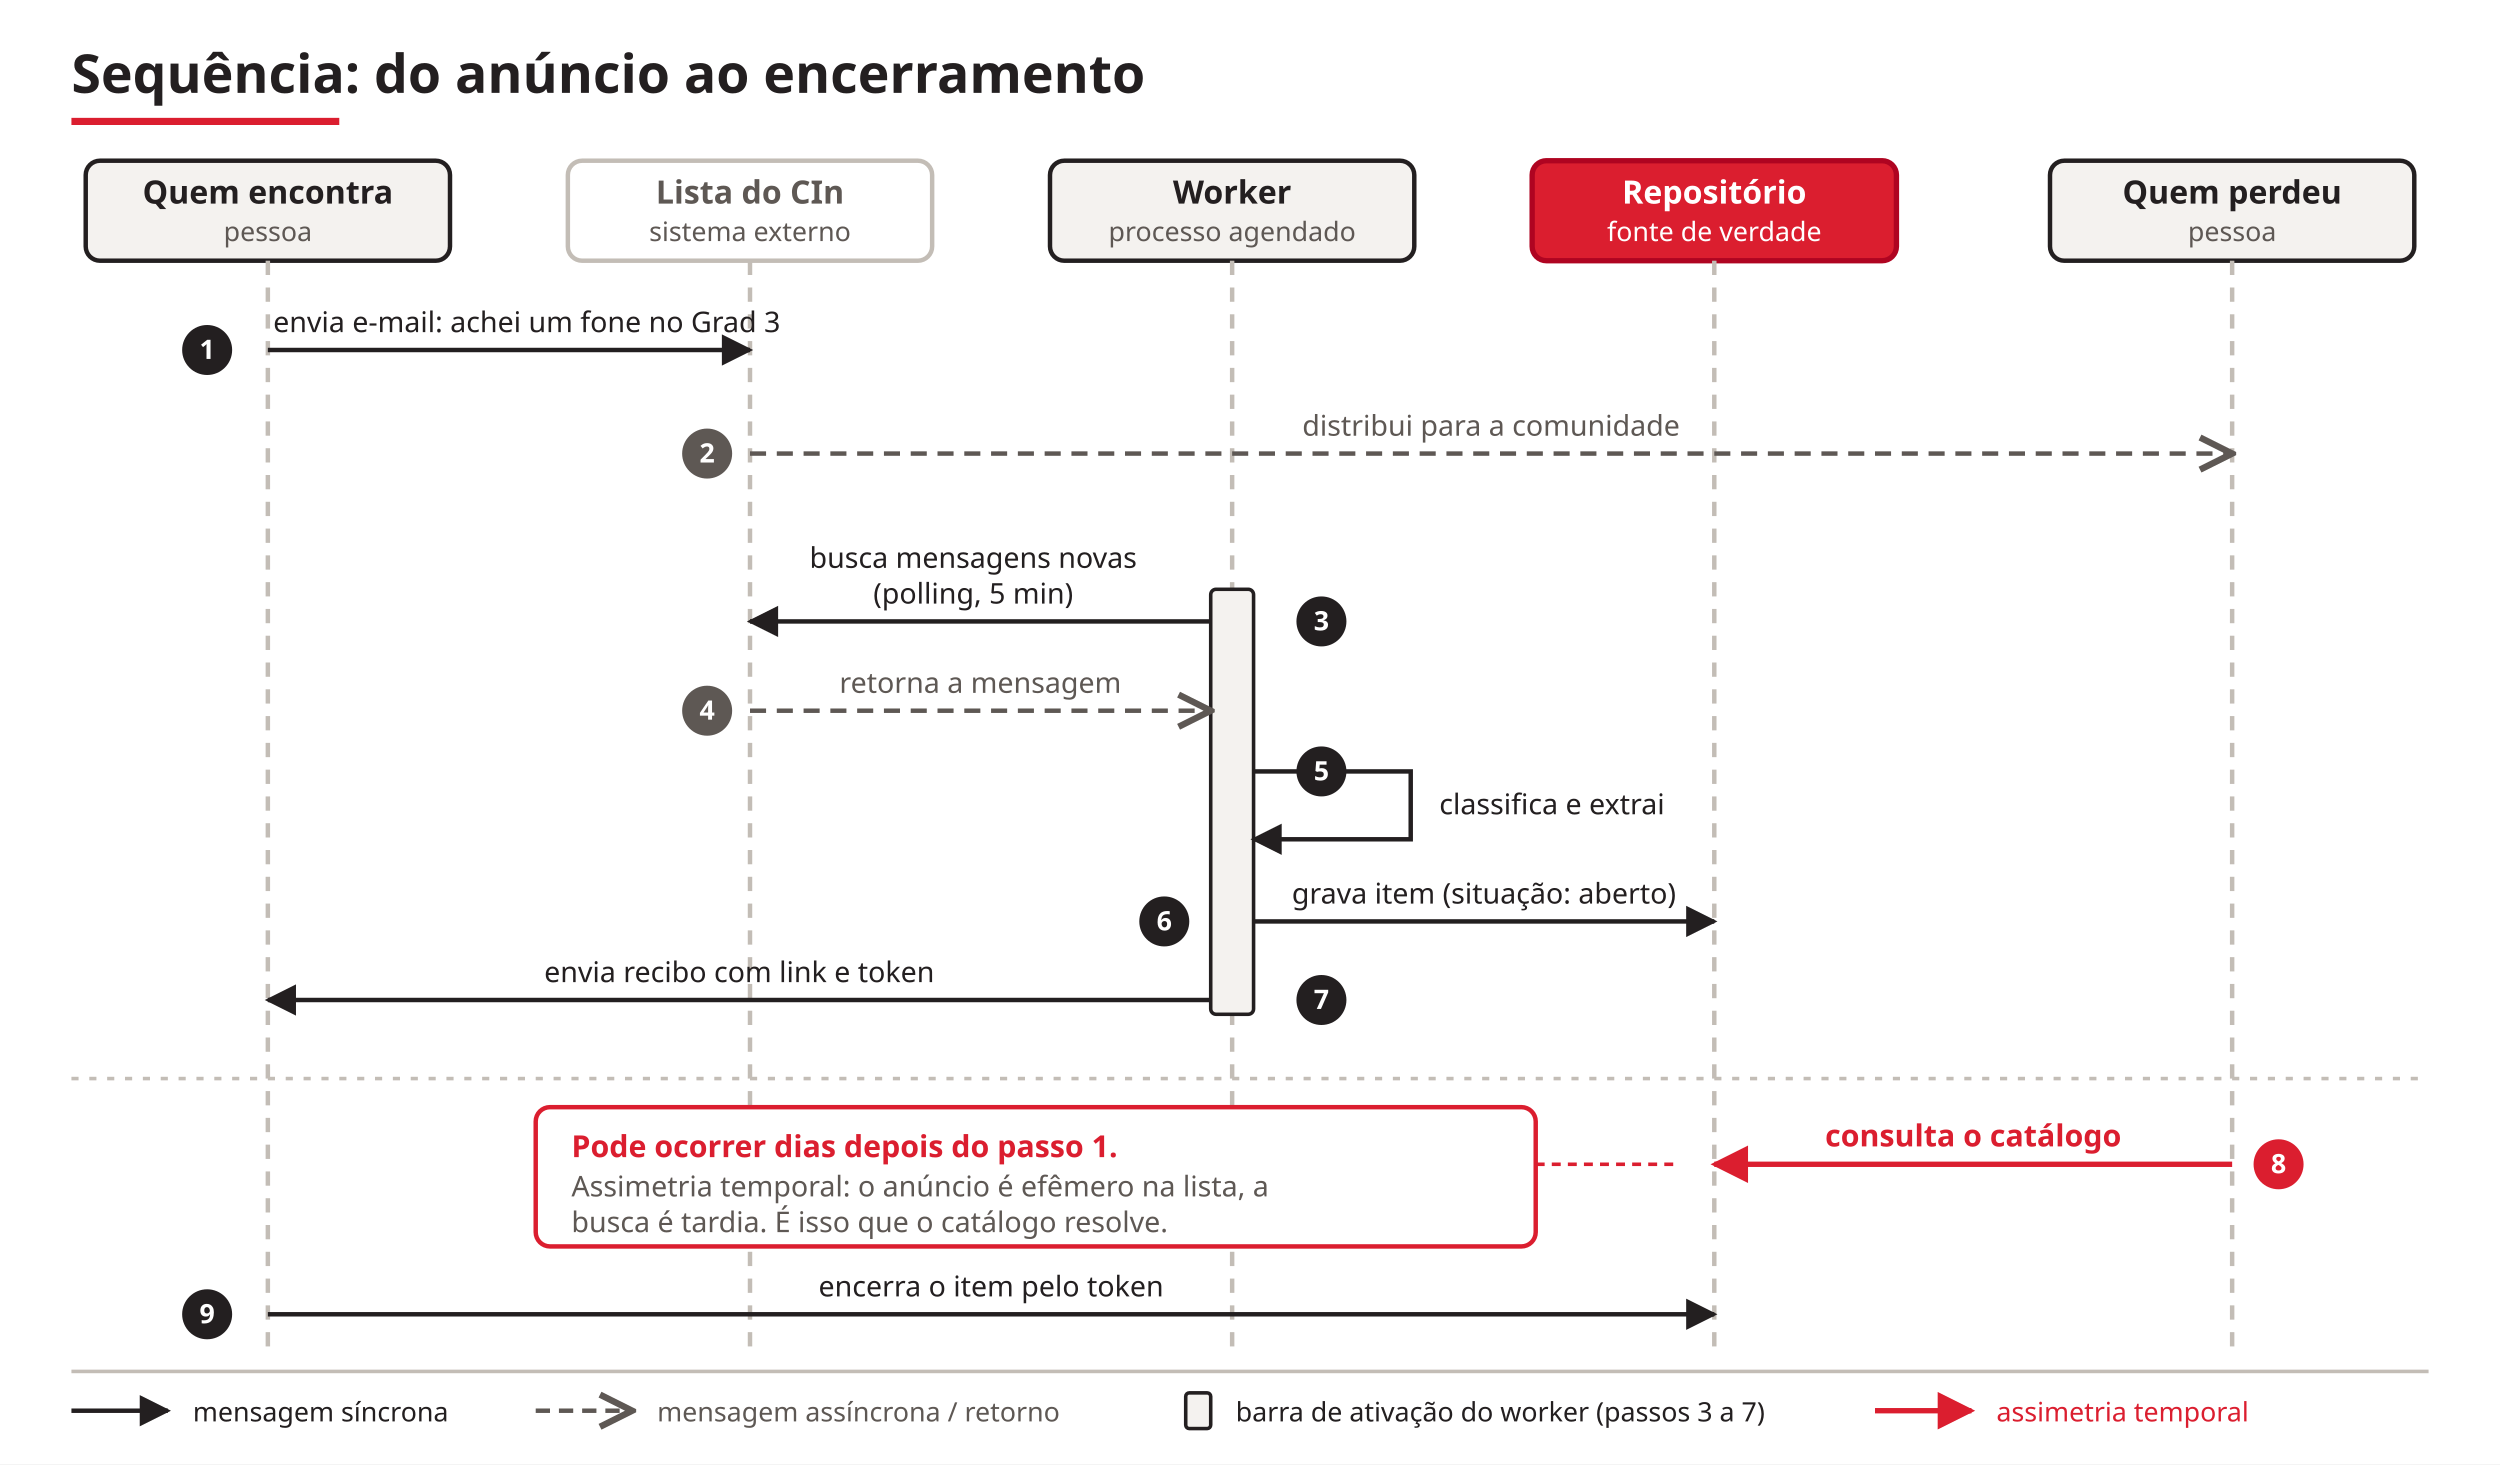
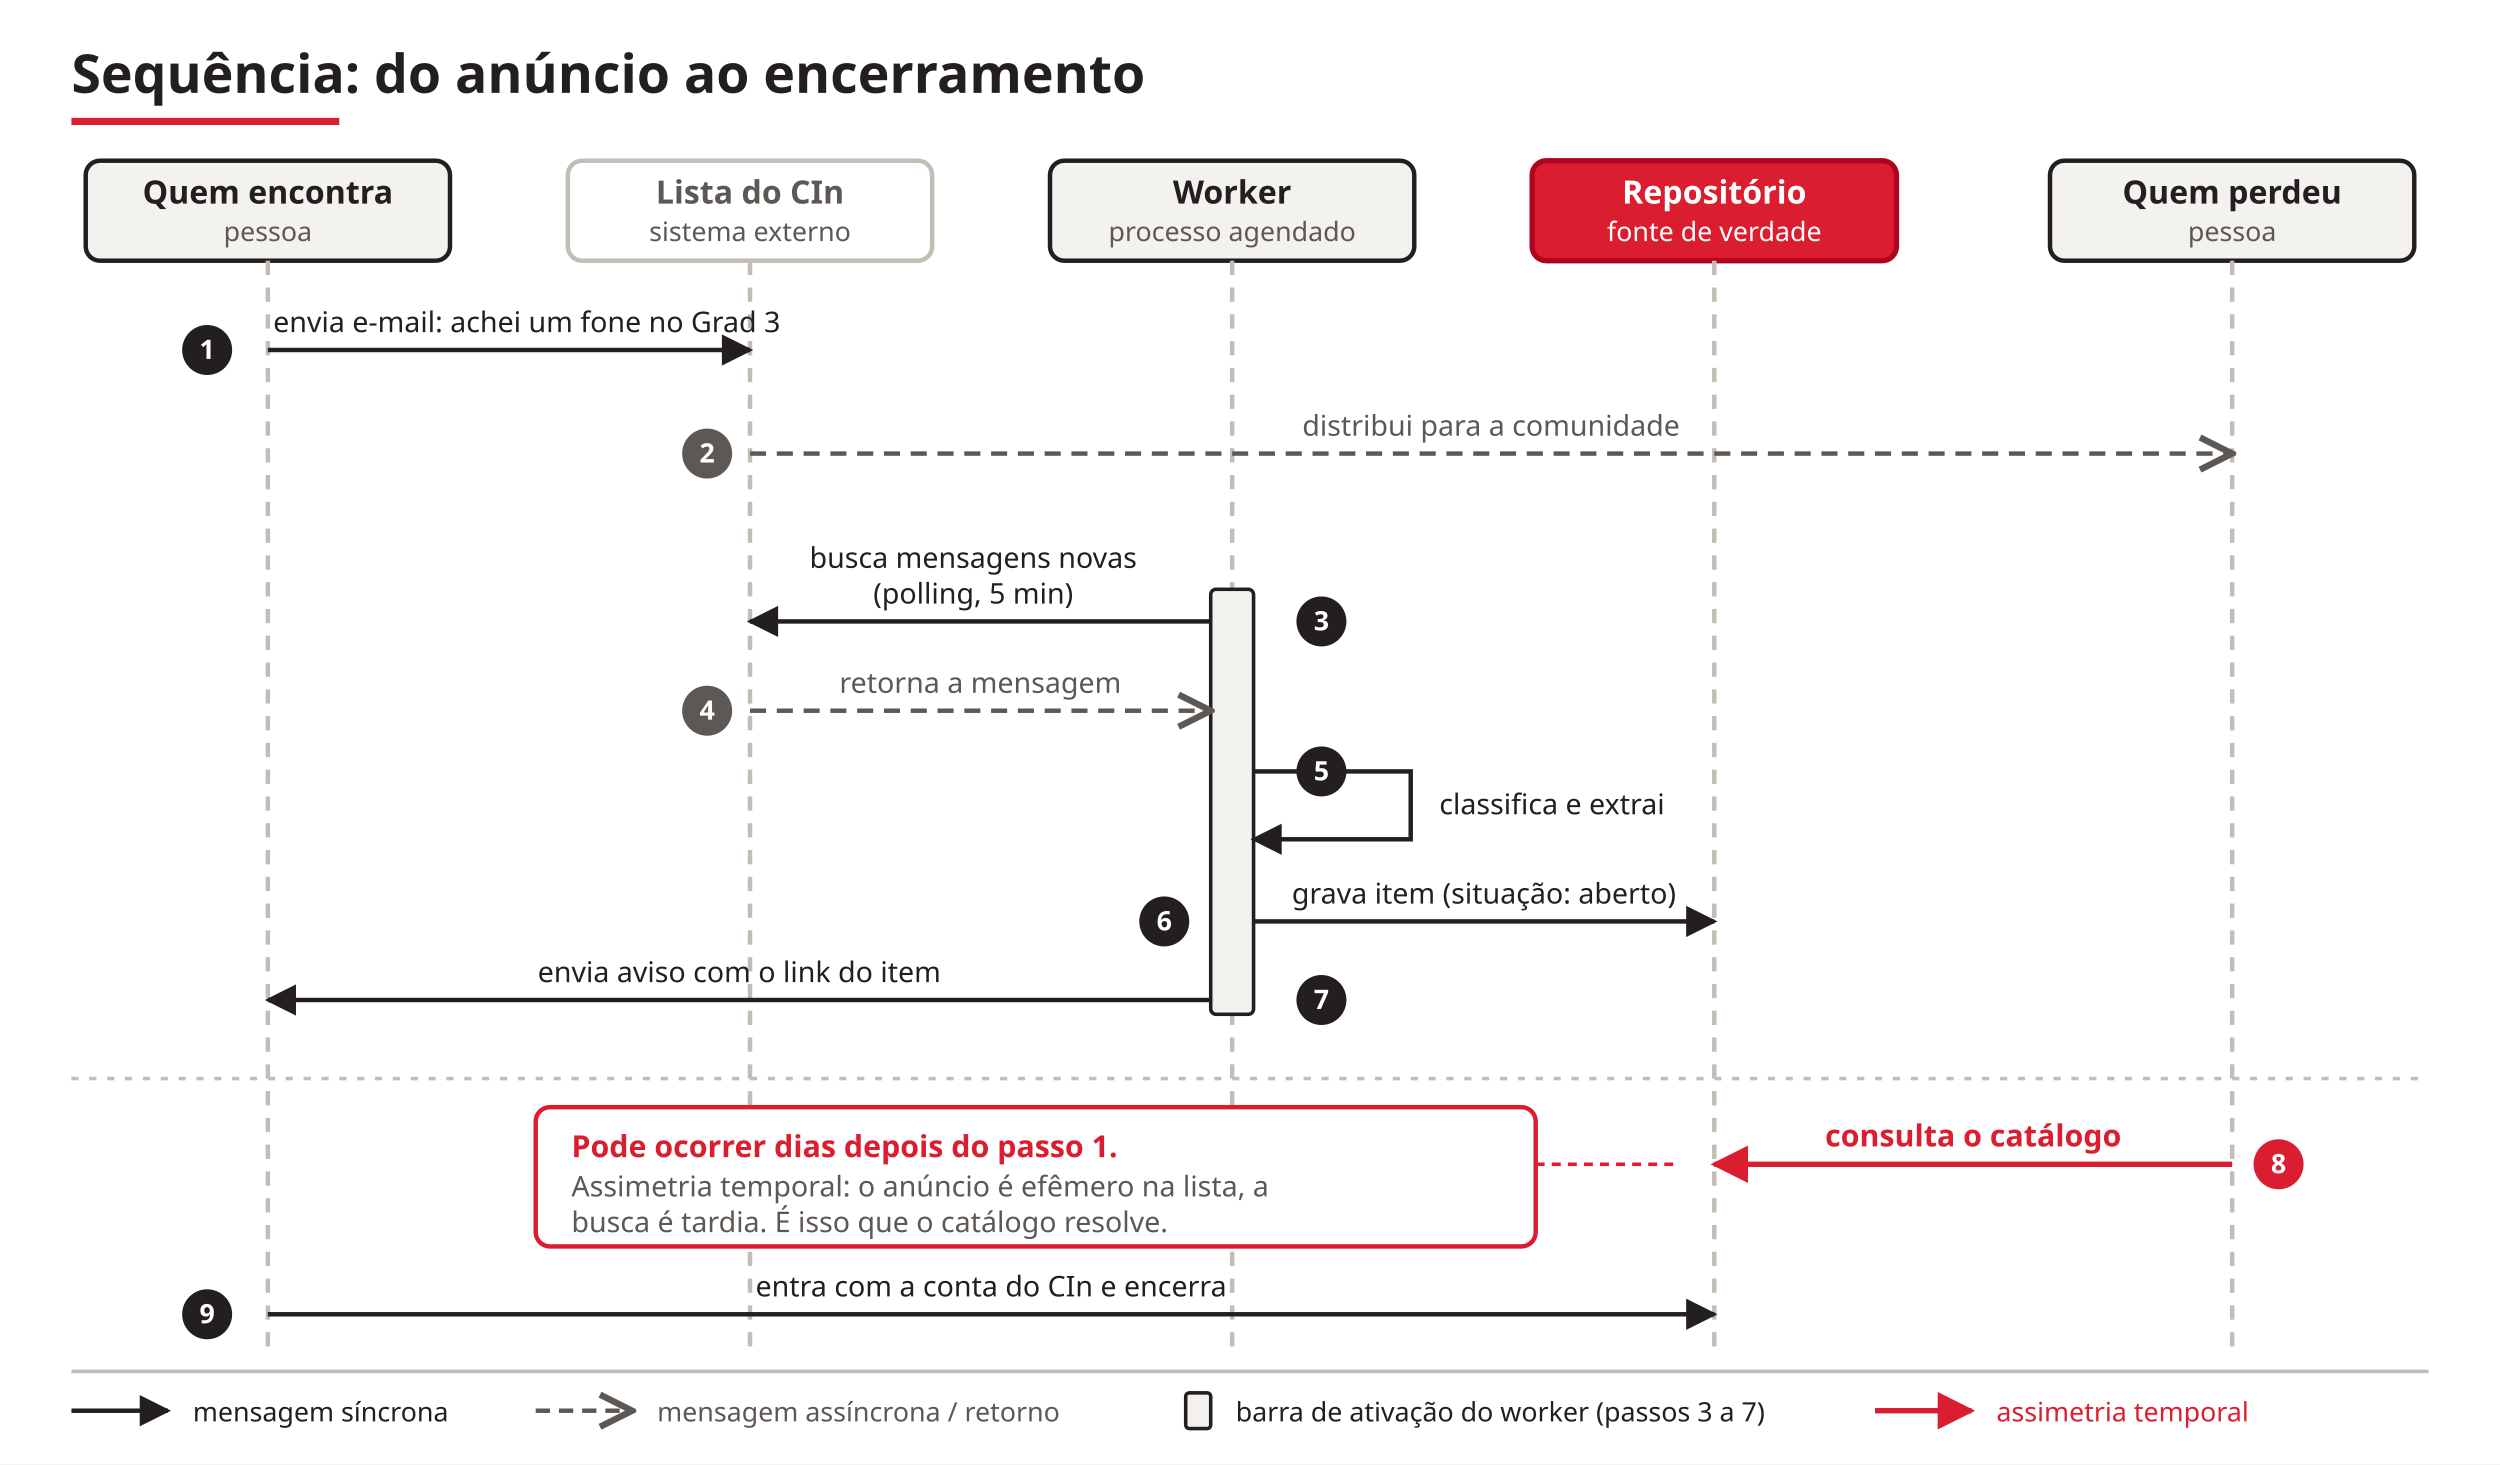
<svg xmlns="http://www.w3.org/2000/svg" viewBox="0 0 1400 820" width="1400" height="820">
  <defs>
    <marker id="arrowSolid4" viewBox="0 0 10 10" refX="9" refY="5" markerWidth="7" markerHeight="7" orient="auto-start-reverse">
      <path d="M 0 0 L 10 5 L 0 10 z" fill="#231F20" />
    </marker>
    <marker id="arrowRed4" viewBox="0 0 10 10" refX="9" refY="5" markerWidth="7" markerHeight="7" orient="auto-start-reverse">
      <path d="M 0 0 L 10 5 L 0 10 z" fill="#DB1E2F" />
    </marker>
    <marker id="arrowOpen4" viewBox="0 0 10 10" refX="9" refY="5" markerWidth="9" markerHeight="9" orient="auto-start-reverse">
      <path d="M 1 1 L 9 5 L 1 9" fill="none" stroke="#5E5854" stroke-width="1.6" />
    </marker>
  </defs>
  <rect x="0" y="0" width="1400" height="820" fill="#FFFFFF" />
  <text x="40" y="52" font-family="Mulish, Segoe UI, system-ui, sans-serif" font-size="30" font-weight="700" fill="#231F20">Sequência: do anúncio ao encerramento</text>
  <rect x="40" y="66" width="150" height="4" fill="#DB1E2F" />
  <rect x="48" y="90" width="204" height="56" rx="8" fill="#F4F2EF" stroke="#231F20" stroke-width="2.5" />
  <text x="150" y="114" text-anchor="middle" font-family="Mulish, Segoe UI, system-ui, sans-serif" font-size="18" font-weight="700" fill="#231F20">Quem encontra</text>
  <text x="150" y="135" text-anchor="middle" font-family="Mulish, Segoe UI, system-ui, sans-serif" font-size="15" fill="#5E5854">pessoa</text>
  <rect x="318" y="90" width="204" height="56" rx="8" fill="#FFFFFF" stroke="#C3BDB6" stroke-width="2.5" />
  <text x="420" y="114" text-anchor="middle" font-family="Mulish, Segoe UI, system-ui, sans-serif" font-size="18" font-weight="700" fill="#5E5854">Lista do CIn</text>
  <text x="420" y="135" text-anchor="middle" font-family="Mulish, Segoe UI, system-ui, sans-serif" font-size="15" fill="#5E5854">sistema externo</text>
  <rect x="588" y="90" width="204" height="56" rx="8" fill="#F4F2EF" stroke="#231F20" stroke-width="2.5" />
  <text x="690" y="114" text-anchor="middle" font-family="Mulish, Segoe UI, system-ui, sans-serif" font-size="18" font-weight="700" fill="#231F20">Worker</text>
  <text x="690" y="135" text-anchor="middle" font-family="Mulish, Segoe UI, system-ui, sans-serif" font-size="15" fill="#5E5854">processo agendado</text>
  <rect x="858" y="90" width="204" height="56" rx="8" fill="#DB1E2F" stroke="#AF0421" stroke-width="3" />
  <text x="960" y="114" text-anchor="middle" font-family="Mulish, Segoe UI, system-ui, sans-serif" font-size="18" font-weight="700" fill="#FFFFFF">Repositório</text>
  <text x="960" y="135" text-anchor="middle" font-family="Mulish, Segoe UI, system-ui, sans-serif" font-size="15" fill="#FFFFFF">fonte de verdade</text>
  <rect x="1148" y="90" width="204" height="56" rx="8" fill="#F4F2EF" stroke="#231F20" stroke-width="2.5" />
  <text x="1250" y="114" text-anchor="middle" font-family="Mulish, Segoe UI, system-ui, sans-serif" font-size="18" font-weight="700" fill="#231F20">Quem perdeu</text>
  <text x="1250" y="135" text-anchor="middle" font-family="Mulish, Segoe UI, system-ui, sans-serif" font-size="15" fill="#5E5854">pessoa</text>
  <path d="M 150 146 L 150 756" fill="none" stroke="#C3BDB6" stroke-width="2.5" stroke-dasharray="8 7" />
  <path d="M 420 146 L 420 756" fill="none" stroke="#C3BDB6" stroke-width="2.5" stroke-dasharray="8 7" />
  <path d="M 690 146 L 690 756" fill="none" stroke="#C3BDB6" stroke-width="2.5" stroke-dasharray="8 7" />
  <path d="M 960 146 L 960 756" fill="none" stroke="#C3BDB6" stroke-width="2.5" stroke-dasharray="8 7" />
  <path d="M 1250 146 L 1250 756" fill="none" stroke="#C3BDB6" stroke-width="2.5" stroke-dasharray="8 7" />
  <rect x="678" y="330" width="24" height="238" rx="3" fill="#F4F2EF" stroke="#231F20" stroke-width="2" />
  <path d="M 150 196 L 420 196" fill="none" stroke="#231F20" stroke-width="2.5" marker-end="url(#arrowSolid4)" />
  <circle cx="116" cy="196" r="14" fill="#231F20" />
  <text x="116" y="201" text-anchor="middle" font-family="Mulish, Segoe UI, system-ui, sans-serif" font-size="15" font-weight="700" fill="#FFFFFF">1</text>
  <text x="295" y="186" text-anchor="middle" font-family="Mulish, Segoe UI, system-ui, sans-serif" font-size="16" fill="#231F20">envia e-mail: achei um fone no Grad 3</text>
  <path d="M 420 254 L 1250 254" fill="none" stroke="#5E5854" stroke-width="2.5" stroke-dasharray="9 6" marker-end="url(#arrowOpen4)" />
  <circle cx="396" cy="254" r="14" fill="#5E5854" />
  <text x="396" y="259" text-anchor="middle" font-family="Mulish, Segoe UI, system-ui, sans-serif" font-size="15" font-weight="700" fill="#FFFFFF">2</text>
  <text x="835" y="244" text-anchor="middle" font-family="Mulish, Segoe UI, system-ui, sans-serif" font-size="16" fill="#5E5854">distribui para a comunidade</text>
  <path d="M 678 348 L 420 348" fill="none" stroke="#231F20" stroke-width="2.5" marker-end="url(#arrowSolid4)" />
  <circle cx="740" cy="348" r="14" fill="#231F20" />
  <text x="740" y="353" text-anchor="middle" font-family="Mulish, Segoe UI, system-ui, sans-serif" font-size="15" font-weight="700" fill="#FFFFFF">3</text>
  <text x="545" y="318" text-anchor="middle" font-family="Mulish, Segoe UI, system-ui, sans-serif" font-size="16" fill="#231F20">busca mensagens novas</text>
  <text x="545" y="338" text-anchor="middle" font-family="Mulish, Segoe UI, system-ui, sans-serif" font-size="16" fill="#231F20">(polling, 5 min)</text>
  <path d="M 420 398 L 678 398" fill="none" stroke="#5E5854" stroke-width="2.5" stroke-dasharray="9 6" marker-end="url(#arrowOpen4)" />
  <circle cx="396" cy="398" r="14" fill="#5E5854" />
  <text x="396" y="403" text-anchor="middle" font-family="Mulish, Segoe UI, system-ui, sans-serif" font-size="15" font-weight="700" fill="#FFFFFF">4</text>
  <text x="549" y="388" text-anchor="middle" font-family="Mulish, Segoe UI, system-ui, sans-serif" font-size="16" fill="#5E5854">retorna a mensagem</text>
  <path d="M 702 432 L 790 432 L 790 470 L 702 470" fill="none" stroke="#231F20" stroke-width="2.5" marker-end="url(#arrowSolid4)" />
  <circle cx="740" cy="432" r="14" fill="#231F20" />
  <text x="740" y="437" text-anchor="middle" font-family="Mulish, Segoe UI, system-ui, sans-serif" font-size="15" font-weight="700" fill="#FFFFFF">5</text>
  <text x="806" y="456" font-family="Mulish, Segoe UI, system-ui, sans-serif" font-size="16" fill="#231F20">classifica e extrai</text>
  <path d="M 702 516 L 960 516" fill="none" stroke="#231F20" stroke-width="2.5" marker-end="url(#arrowSolid4)" />
  <circle cx="652" cy="516" r="14" fill="#231F20" />
  <text x="652" y="521" text-anchor="middle" font-family="Mulish, Segoe UI, system-ui, sans-serif" font-size="15" font-weight="700" fill="#FFFFFF">6</text>
  <text x="831" y="506" text-anchor="middle" font-family="Mulish, Segoe UI, system-ui, sans-serif" font-size="16" fill="#231F20">grava item (situação: aberto)</text>
  <path d="M 678 560 L 150 560" fill="none" stroke="#231F20" stroke-width="2.5" marker-end="url(#arrowSolid4)" />
  <circle cx="740" cy="560" r="14" fill="#231F20" />
  <text x="740" y="565" text-anchor="middle" font-family="Mulish, Segoe UI, system-ui, sans-serif" font-size="15" font-weight="700" fill="#FFFFFF">7</text>
-   <text x="414" y="550" text-anchor="middle" font-family="Mulish, Segoe UI, system-ui, sans-serif" font-size="16" fill="#231F20">envia recibo com link e token</text>
+   <text x="414" y="550" text-anchor="middle" font-family="Mulish, Segoe UI, system-ui, sans-serif" font-size="16" fill="#231F20">envia aviso com o link do item</text>
  <path d="M 40 604 L 1360 604" fill="none" stroke="#C3BDB6" stroke-width="2" stroke-dasharray="4 6" />
  <path d="M 1250 652 L 960 652" fill="none" stroke="#DB1E2F" stroke-width="3" marker-end="url(#arrowRed4)" />
  <circle cx="1276" cy="652" r="14" fill="#DB1E2F" />
  <text x="1276" y="657" text-anchor="middle" font-family="Mulish, Segoe UI, system-ui, sans-serif" font-size="15" font-weight="700" fill="#FFFFFF">8</text>
  <text x="1105" y="642" text-anchor="middle" font-family="Mulish, Segoe UI, system-ui, sans-serif" font-size="17" font-weight="700" fill="#DB1E2F">consulta o catálogo</text>
  <rect x="300" y="620" width="560" height="78" rx="8" fill="#FFFFFF" stroke="#DB1E2F" stroke-width="2.5" />
  <text x="320" y="648" font-family="Mulish, Segoe UI, system-ui, sans-serif" font-size="17" font-weight="700" fill="#DB1E2F">Pode ocorrer dias depois do passo 1.</text>
  <text x="320" y="670" font-family="Mulish, Segoe UI, system-ui, sans-serif" font-size="16" fill="#5E5854">Assimetria temporal: o anúncio é efêmero na lista, a</text>
  <text x="320" y="690" font-family="Mulish, Segoe UI, system-ui, sans-serif" font-size="16" fill="#5E5854">busca é tardia. É isso que o catálogo resolve.</text>
  <path d="M 860 652 L 940 652" fill="none" stroke="#DB1E2F" stroke-width="2" stroke-dasharray="5 4" />
  <path d="M 150 736 L 960 736" fill="none" stroke="#231F20" stroke-width="2.5" marker-end="url(#arrowSolid4)" />
  <circle cx="116" cy="736" r="14" fill="#231F20" />
  <text x="116" y="741" text-anchor="middle" font-family="Mulish, Segoe UI, system-ui, sans-serif" font-size="15" font-weight="700" fill="#FFFFFF">9</text>
-   <text x="555" y="726" text-anchor="middle" font-family="Mulish, Segoe UI, system-ui, sans-serif" font-size="16" fill="#231F20">encerra o item pelo token</text>
+   <text x="555" y="726" text-anchor="middle" font-family="Mulish, Segoe UI, system-ui, sans-serif" font-size="16" fill="#231F20">entra com a conta do CIn e encerra</text>
  <line x1="40" y1="768" x2="1360" y2="768" stroke="#C3BDB6" stroke-width="2" />
  <path d="M 40 790 L 94 790" fill="none" stroke="#231F20" stroke-width="2.5" marker-end="url(#arrowSolid4)" />
  <text x="108" y="796" font-family="Mulish, Segoe UI, system-ui, sans-serif" font-size="15" fill="#231F20">mensagem síncrona</text>
  <path d="M 300 790 L 354 790" fill="none" stroke="#5E5854" stroke-width="2.5" stroke-dasharray="8 5" marker-end="url(#arrowOpen4)" />
  <text x="368" y="796" font-family="Mulish, Segoe UI, system-ui, sans-serif" font-size="15" fill="#5E5854">mensagem assíncrona / retorno</text>
  <rect x="664" y="780" width="14" height="20" rx="2" fill="#F4F2EF" stroke="#231F20" stroke-width="2" />
  <text x="692" y="796" font-family="Mulish, Segoe UI, system-ui, sans-serif" font-size="15" fill="#231F20">barra de ativação do worker (passos 3 a 7)</text>
  <path d="M 1050 790 L 1104 790" fill="none" stroke="#DB1E2F" stroke-width="3" marker-end="url(#arrowRed4)" />
  <text x="1118" y="796" font-family="Mulish, Segoe UI, system-ui, sans-serif" font-size="15" fill="#DB1E2F">assimetria temporal</text>
</svg>
